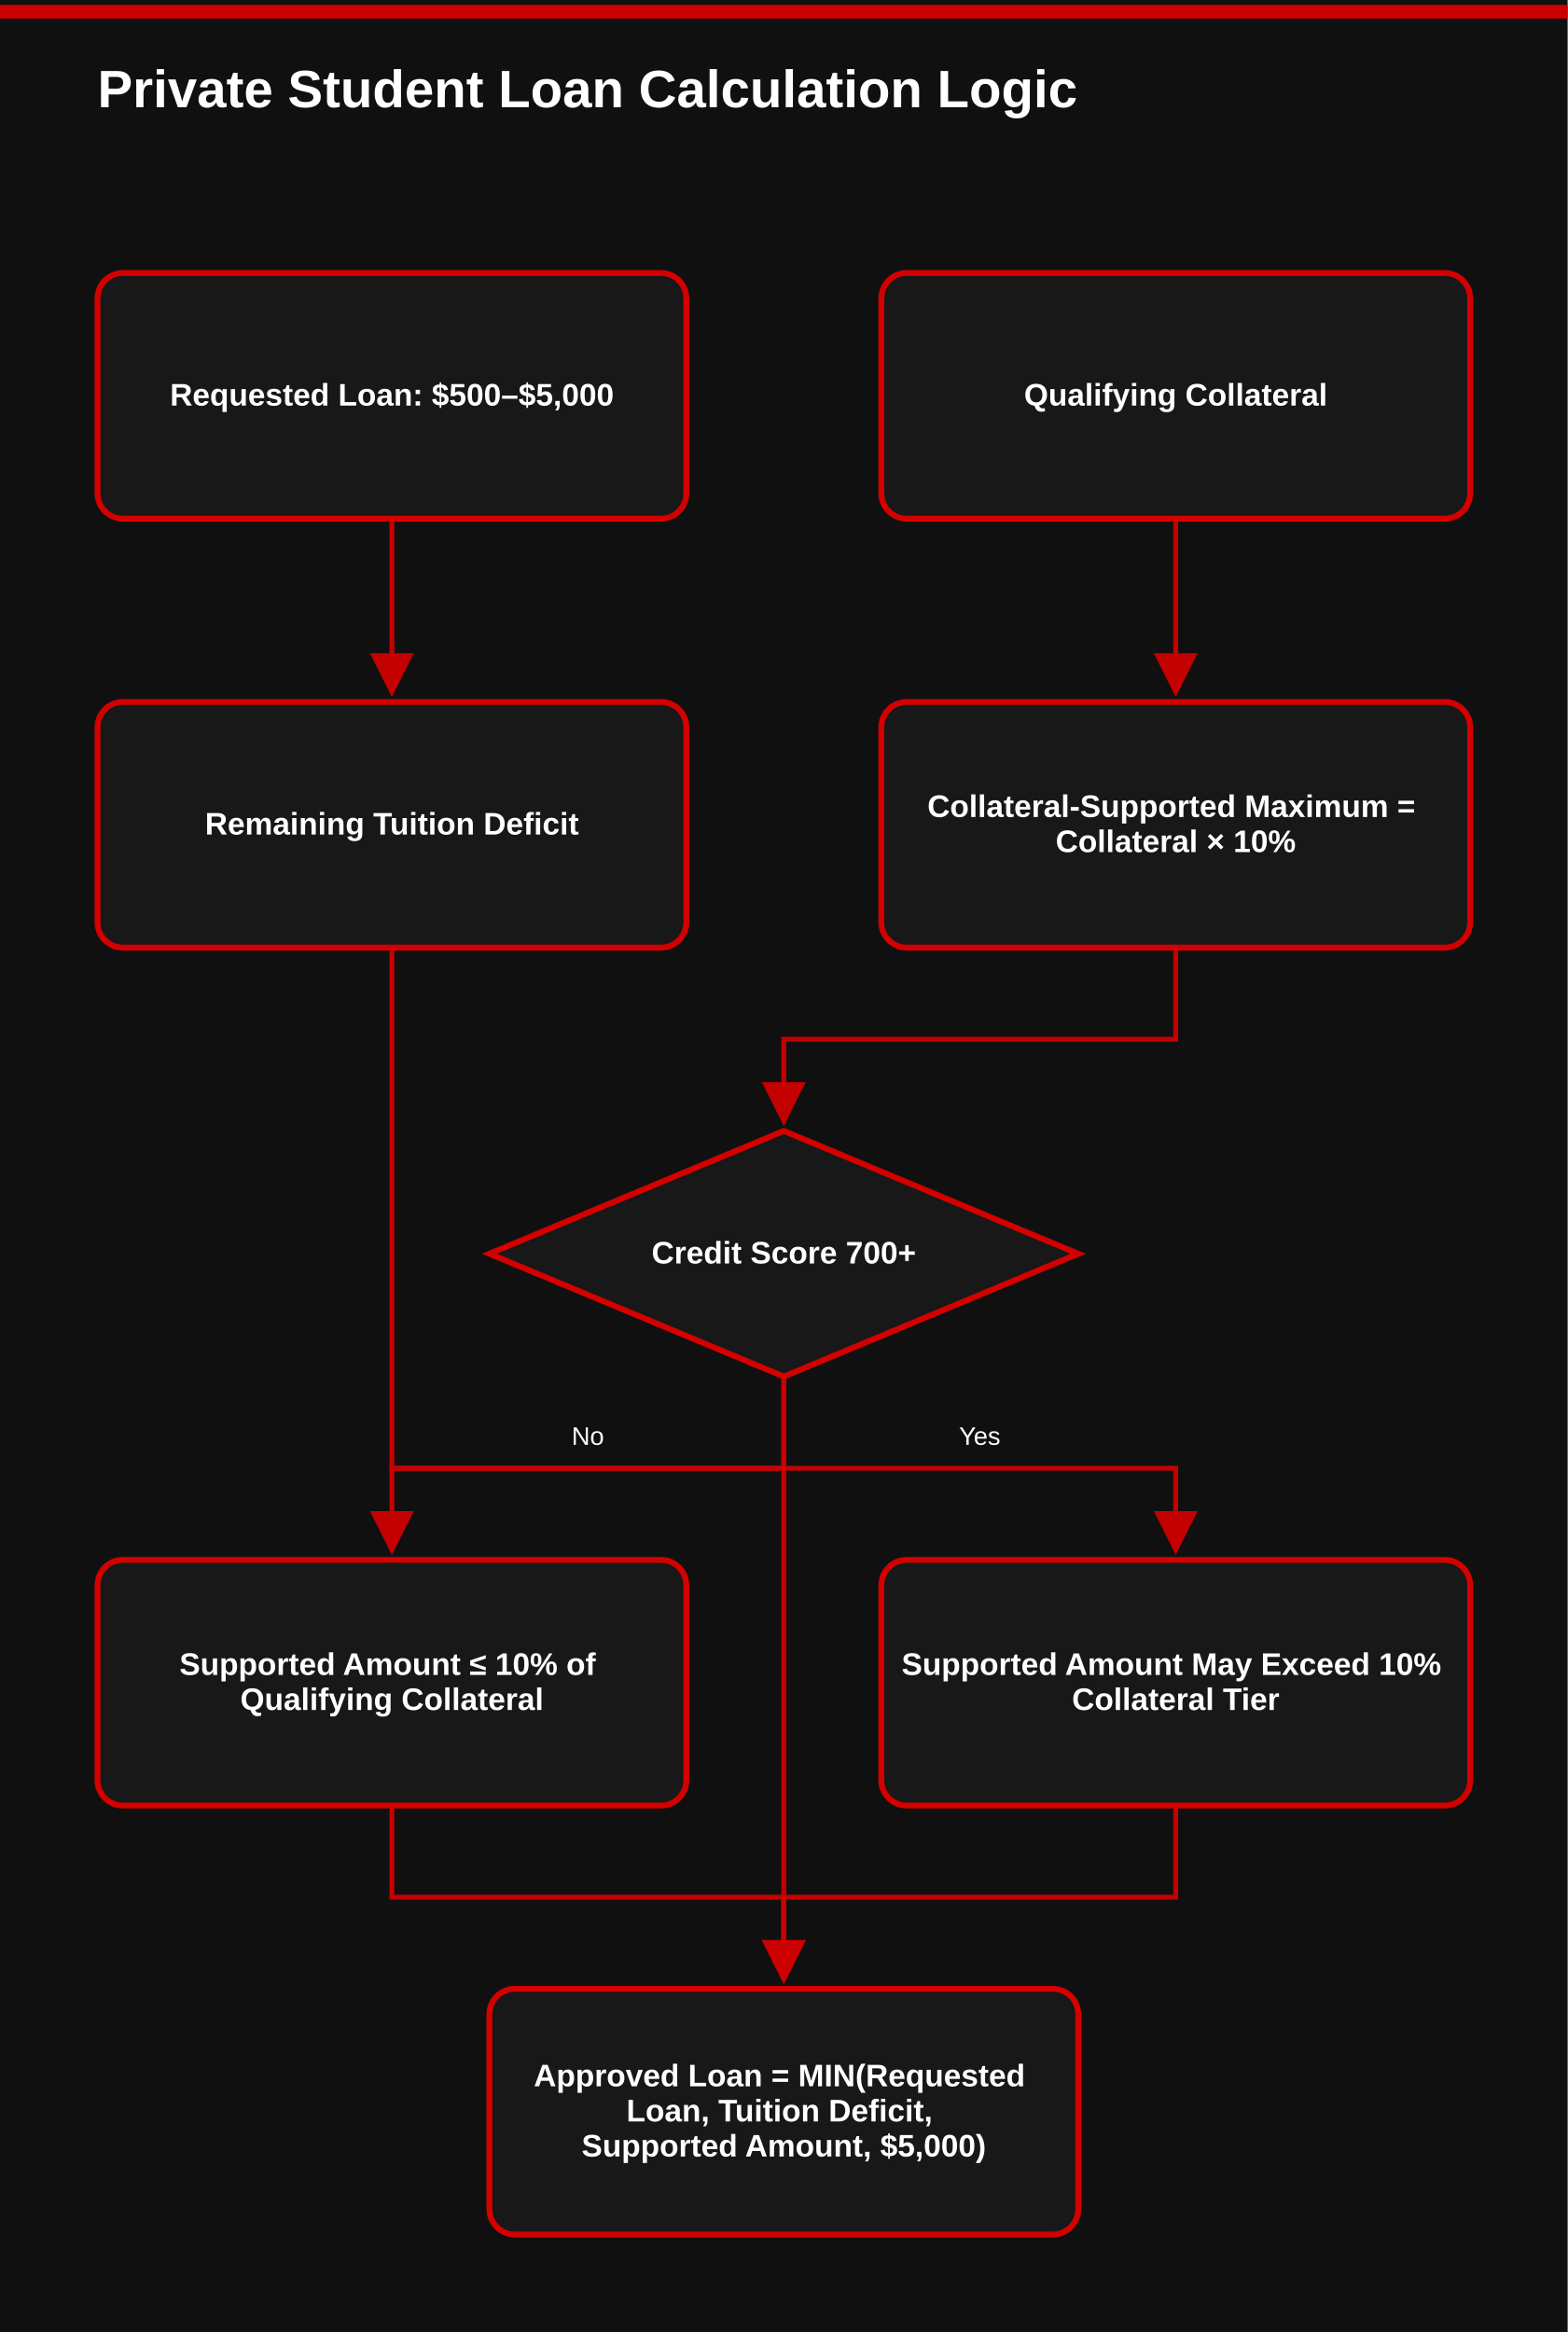
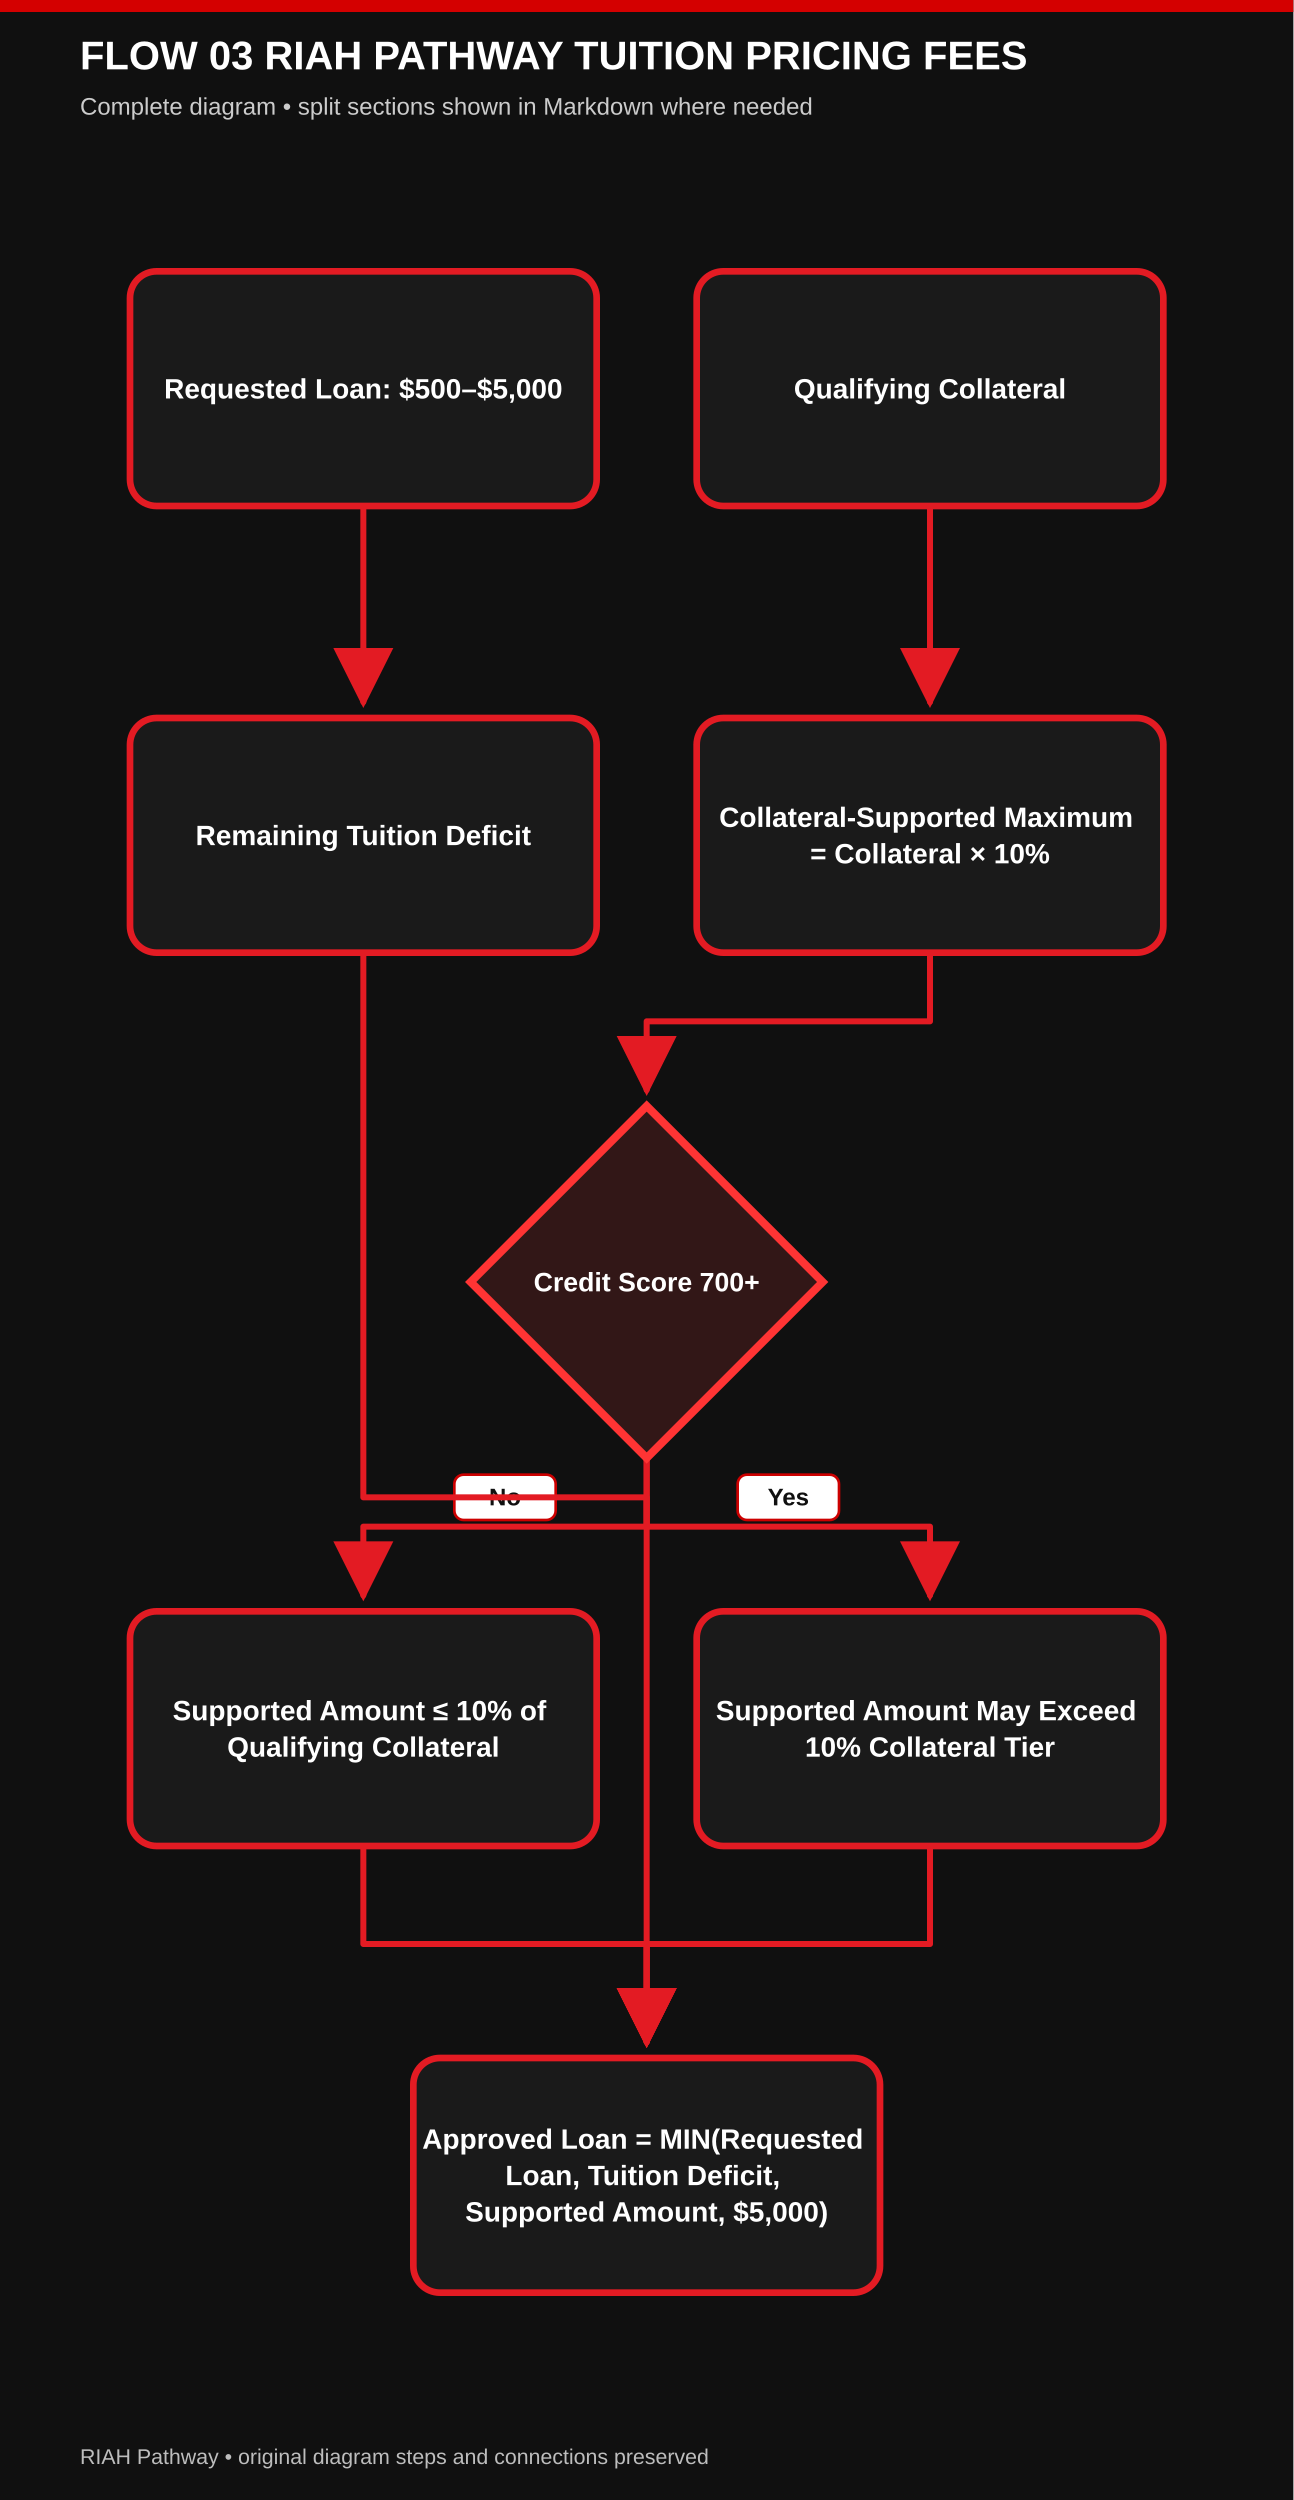
- <svg xmlns="http://www.w3.org/2000/svg" width="804" height="1196" viewBox="0 0 804 1196" role="img" aria-label="Private Student Loan Calculation Logic">
+ <svg xmlns="http://www.w3.org/2000/svg" width="970" height="1875" viewBox="0 0 970 1875" role="img" aria-label="FLOW 03 RIAH PATHWAY TUITION PRICING FEES">
  <defs>
-     <marker id="arrow" markerWidth="9" markerHeight="9" refX="8" refY="4.5" orient="auto">
-       <path d="M0,0 L9,4.5 L0,9 Z" fill="#CC0000" />
+     <marker id="arrow" markerWidth="10" markerHeight="10" refX="9" refY="5" orient="auto">
+       <path d="M0,0 L10,5 L0,10 Z" fill="#E31B23" />
    </marker>
  </defs>
-   <rect width="804" height="1196" fill="#101010" />
-   <path d="M0,6 H804" stroke="#CC0000" stroke-width="7" />
-   <text x="50" y="55" fill="#FFFFFF" font-family="Arial,sans-serif" font-size="27" font-weight="700">Private Student Loan Calculation Logic</text>
-   <path d="M201,266 L201,313 L201,313 L201,355" fill="none" stroke="#CC0000" stroke-width="2.5" marker-end="url(#arrow)" opacity=".95" />
-   <path d="M603,266 L603,313 L603,313 L603,355" fill="none" stroke="#CC0000" stroke-width="2.5" marker-end="url(#arrow)" opacity=".95" />
-   <path d="M603,486 L603,533 L402,533 L402,575" fill="none" stroke="#CC0000" stroke-width="2.5" marker-end="url(#arrow)" opacity=".95" />
-   <path d="M402,706 L402,753 L201,753 L201,795" fill="none" stroke="#CC0000" stroke-width="2.5" marker-end="url(#arrow)" opacity=".95" />
-   <rect x="247.5" y="724" width="108" height="24" rx="5" fill="#101010" />
-   <text x="301.5" y="741" text-anchor="middle" font-size="13" fill="#FFFFFF" font-family="Arial,sans-serif">No</text>
-   <path d="M402,706 L402,753 L603,753 L603,795" fill="none" stroke="#CC0000" stroke-width="2.5" marker-end="url(#arrow)" opacity=".95" />
-   <rect x="448.5" y="724" width="108" height="24" rx="5" fill="#101010" />
-   <text x="502.5" y="741" text-anchor="middle" font-size="13" fill="#FFFFFF" font-family="Arial,sans-serif">Yes</text>
-   <path d="M201,486 L201,753 L402,753 L402,1015" fill="none" stroke="#CC0000" stroke-width="2.5" marker-end="url(#arrow)" opacity=".95" />
-   <path d="M201,926 L201,973 L402,973 L402,1015" fill="none" stroke="#CC0000" stroke-width="2.5" marker-end="url(#arrow)" opacity=".95" />
-   <path d="M603,926 L603,973 L402,973 L402,1015" fill="none" stroke="#CC0000" stroke-width="2.5" marker-end="url(#arrow)" opacity=".95" />
-   <rect x="50" y="140" width="302" height="126" rx="13" fill="#181818" stroke="#D40000" stroke-width="3" />
-   <text x="201" y="208" font-family="Arial,sans-serif" fill="#FFFFFF" text-anchor="middle" font-size="16" font-weight="600">
-     <tspan x="201" dy="0">Requested Loan: $500–$5,000</tspan>
+   <rect width="970" height="1875" fill="#101010" />
+   <rect width="970" height="9" fill="#D40000" />
+   <text x="60" y="52" fill="#FFFFFF" font-family="Arial,DejaVu Sans,sans-serif" font-size="30" font-weight="700">FLOW 03 RIAH PATHWAY TUITION PRICING FEES</text>
+   <text x="60" y="86" fill="#CCCCCC" font-family="Arial,DejaVu Sans,sans-serif" font-size="18">Complete diagram • split sections shown in Markdown where needed</text>
+   <path d="M272.5,379.5 L272.5,453 L272.5,453 L272.5,526.5" stroke="#E31B23" stroke-width="4.5" fill="none" stroke-linecap="round" stroke-linejoin="round" marker-end="url(#arrow)" />
+   <path d="M697.5,379.5 L697.5,453 L697.5,453 L697.5,526.5" stroke="#E31B23" stroke-width="4.5" fill="none" stroke-linecap="round" stroke-linejoin="round" marker-end="url(#arrow)" />
+   <path d="M697.5,714.5 L697.5,766 L485,766 L485,817.5" stroke="#E31B23" stroke-width="4.5" fill="none" stroke-linecap="round" stroke-linejoin="round" marker-end="url(#arrow)" />
+   <path d="M485,1093.5 L485,1145 L272.5,1145 L272.5,1196.5" stroke="#E31B23" stroke-width="4.5" fill="none" stroke-linecap="round" stroke-linejoin="round" marker-end="url(#arrow)" />
+   <rect x="340.75" y="1106" width="76" height="34" rx="7" fill="#FFFFFF" stroke="#CC0000" stroke-width="2" />
+   <text x="378.75" y="1129" font-size="18" font-weight="700" text-anchor="middle" fill="#101010" font-family="Arial,sans-serif">No</text>
+   <path d="M485,1093.5 L485,1145 L697.5,1145 L697.5,1196.5" stroke="#E31B23" stroke-width="4.5" fill="none" stroke-linecap="round" stroke-linejoin="round" marker-end="url(#arrow)" />
+   <rect x="553.25" y="1106" width="76" height="34" rx="7" fill="#FFFFFF" stroke="#CC0000" stroke-width="2" />
+   <text x="591.25" y="1129" font-size="18" font-weight="700" text-anchor="middle" fill="#101010" font-family="Arial,sans-serif">Yes</text>
+   <path d="M272.5,714.5 L272.5,1123 L485,1123 L485,1531.5" stroke="#E31B23" stroke-width="4.5" fill="none" stroke-linecap="round" stroke-linejoin="round" marker-end="url(#arrow)" />
+   <path d="M272.5,1384.5 L272.5,1458 L485,1458 L485,1531.5" stroke="#E31B23" stroke-width="4.5" fill="none" stroke-linecap="round" stroke-linejoin="round" marker-end="url(#arrow)" />
+   <path d="M697.5,1384.5 L697.5,1458 L485,1458 L485,1531.5" stroke="#E31B23" stroke-width="4.5" fill="none" stroke-linecap="round" stroke-linejoin="round" marker-end="url(#arrow)" />
+   <rect x="97.5" y="203.5" width="350" height="176" rx="20" fill="#1A1A1A" stroke="#E31B23" stroke-width="5" />
+   <text x="272.5" y="298.85" font-family="Arial,DejaVu Sans,sans-serif" fill="#FFFFFF" font-size="21" font-weight="700" text-anchor="middle">
+     <tspan x="272.5" dy="0">Requested Loan: $500–$5,000</tspan>
  </text>
-   <rect x="50" y="360" width="302" height="126" rx="13" fill="#181818" stroke="#D40000" stroke-width="3" />
-   <text x="201" y="428" font-family="Arial,sans-serif" fill="#FFFFFF" text-anchor="middle" font-size="16" font-weight="600">
-     <tspan x="201" dy="0">Remaining Tuition Deficit</tspan>
+   <rect x="97.5" y="538.5" width="350" height="176" rx="20" fill="#1A1A1A" stroke="#E31B23" stroke-width="5" />
+   <text x="272.5" y="633.85" font-family="Arial,DejaVu Sans,sans-serif" fill="#FFFFFF" font-size="21" font-weight="700" text-anchor="middle">
+     <tspan x="272.5" dy="0">Remaining Tuition Deficit</tspan>
  </text>
-   <rect x="452" y="140" width="302" height="126" rx="13" fill="#181818" stroke="#D40000" stroke-width="3" />
-   <text x="603" y="208" font-family="Arial,sans-serif" fill="#FFFFFF" text-anchor="middle" font-size="16" font-weight="600">
-     <tspan x="603" dy="0">Qualifying Collateral</tspan>
+   <rect x="522.5" y="203.5" width="350" height="176" rx="20" fill="#1A1A1A" stroke="#E31B23" stroke-width="5" />
+   <text x="697.5" y="298.85" font-family="Arial,DejaVu Sans,sans-serif" fill="#FFFFFF" font-size="21" font-weight="700" text-anchor="middle">
+     <tspan x="697.5" dy="0">Qualifying Collateral</tspan>
  </text>
-   <rect x="452" y="360" width="302" height="126" rx="13" fill="#181818" stroke="#D40000" stroke-width="3" />
-   <text x="603" y="419" font-family="Arial,sans-serif" fill="#FFFFFF" text-anchor="middle" font-size="16" font-weight="600">
-     <tspan x="603" dy="0">Collateral-Supported Maximum =</tspan>
-     <tspan x="603" dy="18">Collateral × 10%</tspan>
+   <rect x="522.5" y="538.5" width="350" height="176" rx="20" fill="#1A1A1A" stroke="#E31B23" stroke-width="5" />
+   <text x="697.5" y="620.2" font-family="Arial,DejaVu Sans,sans-serif" fill="#FFFFFF" font-size="21" font-weight="700" text-anchor="middle">
+     <tspan x="697.5" dy="0">Collateral-Supported Maximum</tspan>
+     <tspan x="697.5" dy="27.3">= Collateral × 10%</tspan>
  </text>
-   <polygon points="402,580 553,643 402,706 251,643" fill="#181818" stroke="#D40000" stroke-width="3" />
-   <text x="402" y="648" font-family="Arial,sans-serif" fill="#FFFFFF" text-anchor="middle" font-size="16" font-weight="600">
-     <tspan x="402" dy="0">Credit Score 700+</tspan>
+   <polygon points="485,829.5 617,961.5 485,1093.5 353,961.5" fill="#321717" stroke="#FF3434" stroke-width="6" />
+   <text x="485" y="968.5" font-family="Arial,DejaVu Sans,sans-serif" fill="#FFFFFF" font-size="20" font-weight="700" text-anchor="middle">
+     <tspan x="485" dy="0">Credit Score 700+</tspan>
  </text>
-   <rect x="50" y="800" width="302" height="126" rx="13" fill="#181818" stroke="#D40000" stroke-width="3" />
-   <text x="201" y="859" font-family="Arial,sans-serif" fill="#FFFFFF" text-anchor="middle" font-size="16" font-weight="600">
-     <tspan x="201" dy="0">Supported Amount ≤ 10% of</tspan>
-     <tspan x="201" dy="18">Qualifying Collateral</tspan>
+   <rect x="97.5" y="1208.5" width="350" height="176" rx="20" fill="#1A1A1A" stroke="#E31B23" stroke-width="5" />
+   <text x="272.5" y="1290.2" font-family="Arial,DejaVu Sans,sans-serif" fill="#FFFFFF" font-size="21" font-weight="700" text-anchor="middle">
+     <tspan x="272.5" dy="0">Supported Amount ≤ 10% of</tspan>
+     <tspan x="272.5" dy="27.3">Qualifying Collateral</tspan>
  </text>
-   <rect x="452" y="800" width="302" height="126" rx="13" fill="#181818" stroke="#D40000" stroke-width="3" />
-   <text x="603" y="859" font-family="Arial,sans-serif" fill="#FFFFFF" text-anchor="middle" font-size="16" font-weight="600">
-     <tspan x="603" dy="0">Supported Amount May Exceed 10%</tspan>
-     <tspan x="603" dy="18">Collateral Tier</tspan>
+   <rect x="522.5" y="1208.5" width="350" height="176" rx="20" fill="#1A1A1A" stroke="#E31B23" stroke-width="5" />
+   <text x="697.5" y="1290.2" font-family="Arial,DejaVu Sans,sans-serif" fill="#FFFFFF" font-size="21" font-weight="700" text-anchor="middle">
+     <tspan x="697.5" dy="0">Supported Amount May Exceed</tspan>
+     <tspan x="697.5" dy="27.3">10% Collateral Tier</tspan>
  </text>
-   <rect x="251" y="1020" width="302" height="126" rx="13" fill="#181818" stroke="#D40000" stroke-width="3" />
-   <text x="402" y="1070" font-family="Arial,sans-serif" fill="#FFFFFF" text-anchor="middle" font-size="16" font-weight="600">
-     <tspan x="402" dy="0">Approved Loan = MIN(Requested</tspan>
-     <tspan x="402" dy="18">Loan, Tuition Deficit,</tspan>
-     <tspan x="402" dy="18">Supported Amount, $5,000)</tspan>
+   <rect x="310" y="1543.5" width="350" height="176" rx="20" fill="#1A1A1A" stroke="#E31B23" stroke-width="5" />
+   <text x="485" y="1611.55" font-family="Arial,DejaVu Sans,sans-serif" fill="#FFFFFF" font-size="21" font-weight="700" text-anchor="middle">
+     <tspan x="485" dy="0">Approved Loan = MIN(Requested</tspan>
+     <tspan x="485" dy="27.3">Loan, Tuition Deficit,</tspan>
+     <tspan x="485" dy="27.3">Supported Amount, $5,000)</tspan>
  </text>
+   <text x="60" y="1848" fill="#BDBDBD" font-family="Arial,DejaVu Sans,sans-serif" font-size="16">RIAH Pathway • original diagram steps and connections preserved</text>
</svg>
